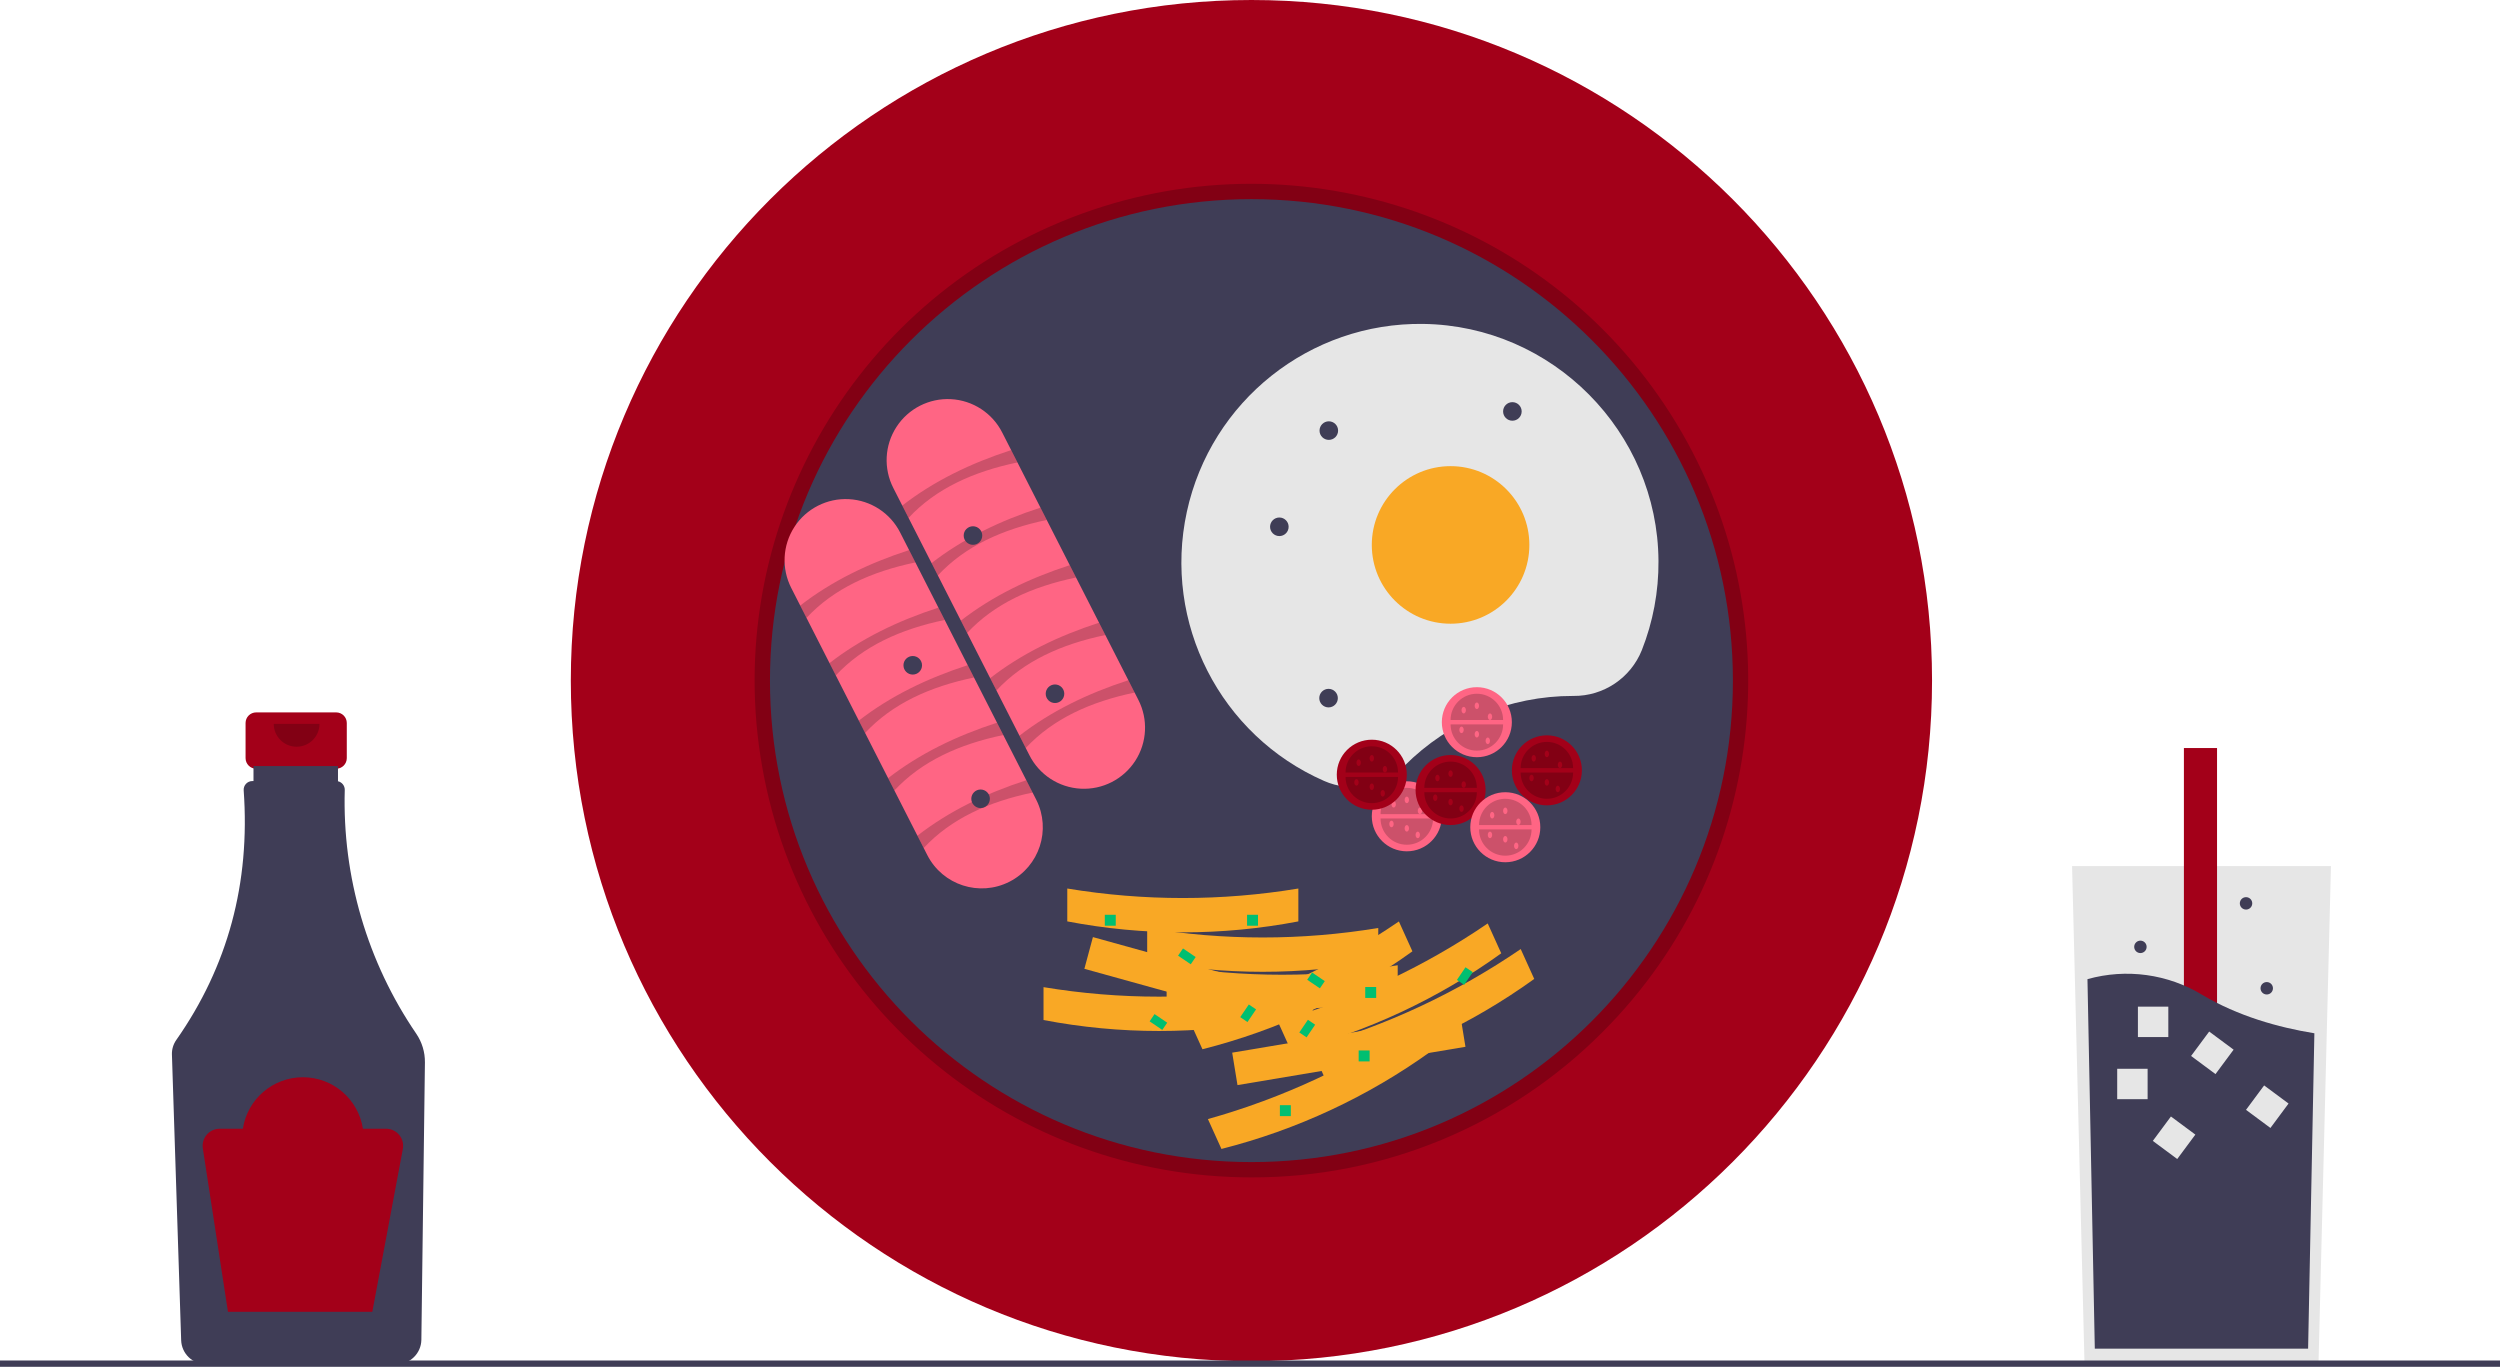
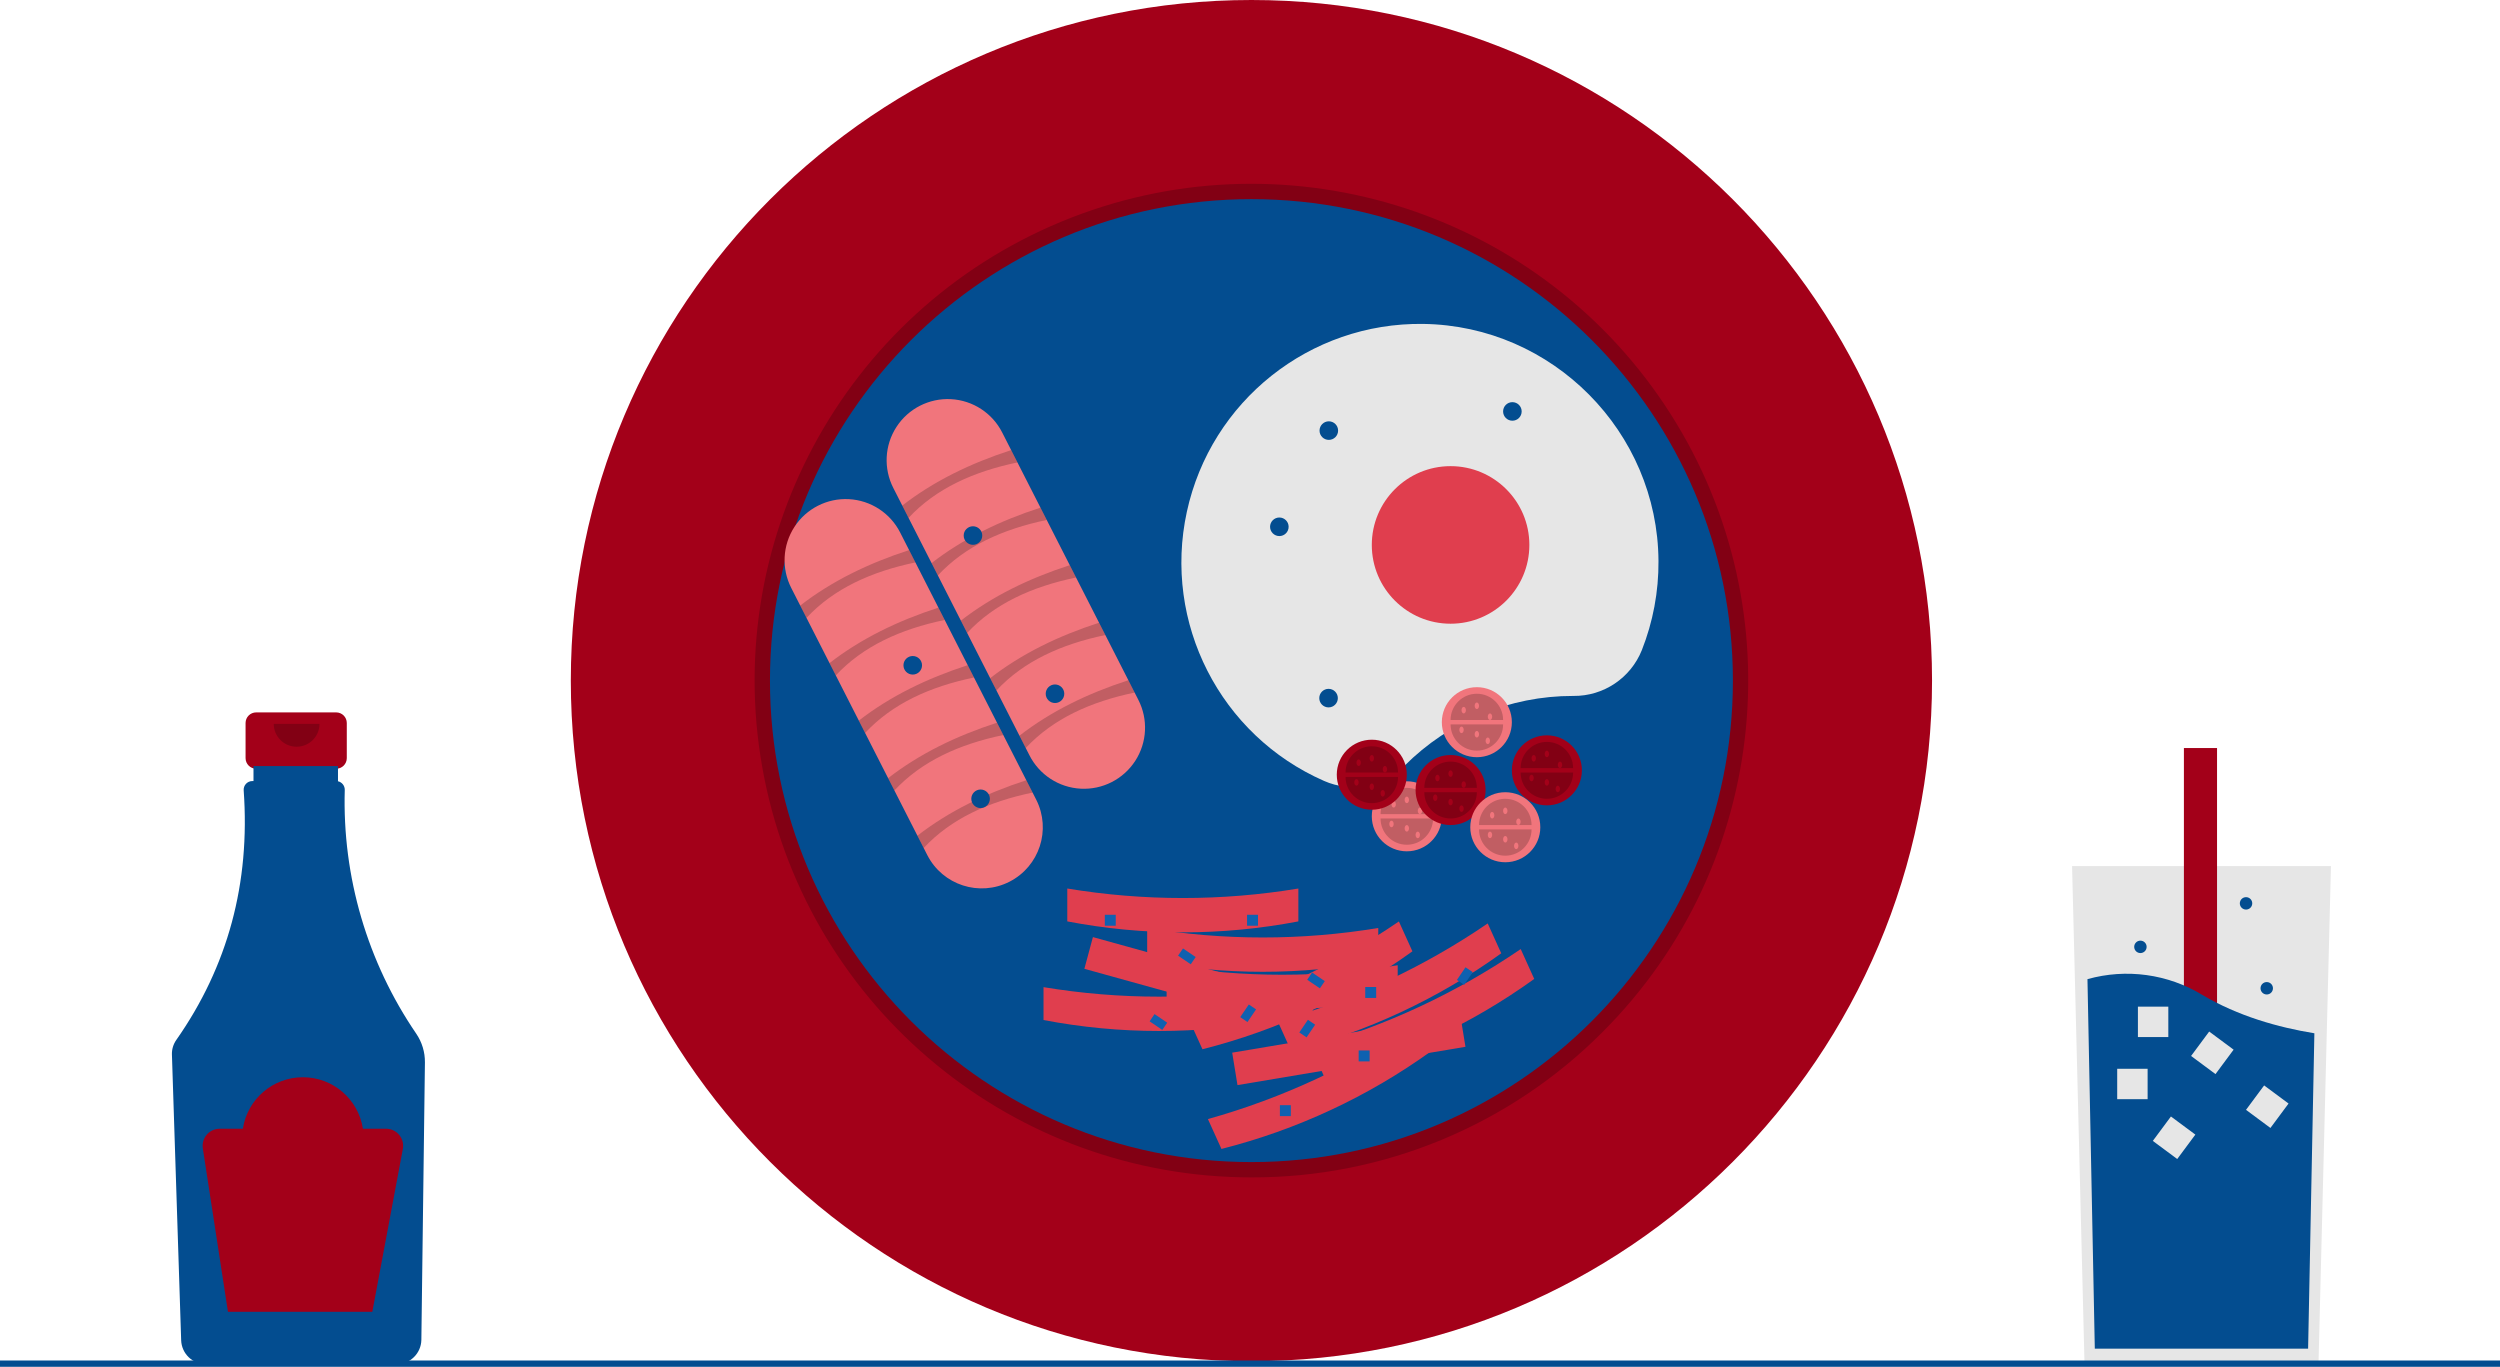
<svg xmlns="http://www.w3.org/2000/svg" id="e8a6e089-f0a2-4336-8fc5-733c88302415" data-name="Layer 1" width="888" height="485.489" viewBox="0 0 888 485.489">
  <path d="M275.412,460.3H246.993a3.768,3.768,0,0,0-3.768,3.768v12.474a3.768,3.768,0,0,0,3.768,3.768h4.709V499h19V480.31h4.709a3.768,3.768,0,0,0,3.768-3.768V464.068A3.768,3.768,0,0,0,275.412,460.3Z" transform="translate(-156 -207.2555)" fill="#a30019" />
-   <path d="M303.877,574.461a146.105,146.105,0,0,1-25.418-86.624,3.081,3.081,0,0,0-2.405-3.075V479.372H246.039v5.315h-.414a3.08,3.08,0,0,0-3.067,3.308q3.547,49.442-23.954,88.677a8.487,8.487,0,0,0-1.536,5.144l3.282,101.518a8.788,8.788,0,0,0,8.713,8.482h67.887a8.791,8.791,0,0,0,8.718-8.632l1.265-98.566A17.789,17.789,0,0,0,303.877,574.461Z" transform="translate(-156 -207.2555)" fill="#3f3d56" />
+   <path d="M303.877,574.461a146.105,146.105,0,0,1-25.418-86.624,3.081,3.081,0,0,0-2.405-3.075V479.372H246.039v5.315h-.414a3.08,3.08,0,0,0-3.067,3.308q3.547,49.442-23.954,88.677a8.487,8.487,0,0,0-1.536,5.144l3.282,101.518a8.788,8.788,0,0,0,8.713,8.482h67.887a8.791,8.791,0,0,0,8.718-8.632l1.265-98.566A17.789,17.789,0,0,0,303.877,574.461Z" transform="translate(-156 -207.2555)" fill="#034d90" />
  <path d="M269.488,464.365a8.129,8.129,0,0,1-16.258,0" transform="translate(-156 -207.2555)" opacity="0.2" />
  <path d="M293.13,608.182h-8.221a21.576,21.576,0,0,0-42.649,0h-8.221a6.067,6.067,0,0,0-5.996,6.989l8.929,58.041h51.274l10.846-57.846A6.067,6.067,0,0,0,293.13,608.182Z" transform="translate(-156 -207.2555)" fill="#a30019" />
  <polygon points="827.952 307.634 825.98 386.448 823.538 484.181 740.414 484.181 737.552 369.675 736 307.634 827.952 307.634" fill="#e6e6e6" />
  <rect x="775.723" y="265.704" width="11.77" height="155.95" fill="#a30019" />
-   <path d="M978.067,574.275l-2.226,112.02H900.074l-2.608-131.244a51.634,51.634,0,0,1,40.827,5.615C950.952,568.154,965.173,572.184,978.067,574.275Z" transform="translate(-156 -207.2555)" fill="#3f3d56" />
+   <path d="M978.067,574.275l-2.226,112.02H900.074l-2.608-131.244a51.634,51.634,0,0,1,40.827,5.615C950.952,568.154,965.173,572.184,978.067,574.275Z" transform="translate(-156 -207.2555)" fill="#034d90" />
  <rect x="752.031" y="379.63" width="10.8" height="10.8" fill="#e6e6e6" />
  <rect x="759.387" y="357.562" width="10.8" height="10.8" fill="#e6e6e6" />
  <rect x="936.424" y="575.816" width="10.8" height="10.8" transform="translate(375.5752 -653.9211) rotate(36.56259)" fill="#e6e6e6" />
  <rect x="955.937" y="594.951" width="10.8" height="10.8" transform="translate(390.8143 -661.7792) rotate(36.56259)" fill="#e6e6e6" />
  <rect x="922.834" y="605.986" width="10.8" height="10.8" transform="translate(390.873 -639.8885) rotate(36.56259)" fill="#e6e6e6" />
-   <circle cx="805.148" cy="351.035" r="2.207" fill="#3f3d56" />
-   <circle cx="760.275" cy="336.323" r="2.207" fill="#3f3d56" />
-   <circle cx="797.792" cy="320.875" r="2.207" fill="#3f3d56" />
+   <circle cx="805.148" cy="351.035" r="2.207" fill="#034d90" />
+   <circle cx="760.275" cy="336.323" r="2.207" fill="#034d90" />
+   <circle cx="797.792" cy="320.875" r="2.207" fill="#034d90" />
  <circle cx="444.508" cy="241.754" r="241.754" fill="#a30019" />
  <path d="M600.508,625.467a176.456,176.456,0,1,1,124.774-51.683A175.304,175.304,0,0,1,600.508,625.467Zm0-342.031c-91.298,0-165.574,74.276-165.574,165.574,0,91.298,74.276,165.574,165.574,165.574,91.298,0,165.574-74.277,165.574-165.574C766.082,357.711,691.806,283.435,600.508,283.435Z" transform="translate(-156 -207.2555)" opacity="0.2" />
-   <circle cx="444.508" cy="241.754" r="171.016" fill="#3f3d56" />
-   <path d="M473.327,380.627a21.704,21.704,0,1,1,38.681-19.698l48.316,94.878a21.704,21.704,0,1,1-38.681,19.698Z" transform="translate(-156 -207.2555)" fill="#ff6584" />
+   <circle cx="444.508" cy="241.754" r="171.016" fill="#034d90" />
+   <path d="M473.327,380.627a21.704,21.704,0,1,1,38.681-19.698l48.316,94.878a21.704,21.704,0,1,1-38.681,19.698Z" transform="translate(-156 -207.2555)" fill="#f1757c" />
  <path d="M478.717,391.21l-2.23-4.379c11.129-8.647,24.198-15.007,38.681-19.698l2.23,4.379C501.722,374.776,488.386,380.817,478.717,391.21Z" transform="translate(-156 -207.2555)" opacity="0.2" />
  <path d="M489.123,411.645l-2.23-4.379c11.129-8.647,24.198-15.007,38.681-19.698l2.23,4.379C512.129,395.211,498.793,401.252,489.123,411.645Z" transform="translate(-156 -207.2555)" opacity="0.2" />
  <path d="M499.53,432.081l-2.23-4.379c11.129-8.647,24.198-15.007,38.681-19.698l2.23,4.379C522.535,415.647,509.199,421.688,499.53,432.081Z" transform="translate(-156 -207.2555)" opacity="0.2" />
  <path d="M509.936,452.516l-2.23-4.379c11.129-8.647,24.198-15.007,38.681-19.698l2.23,4.379C532.942,436.082,519.606,442.123,509.936,452.516Z" transform="translate(-156 -207.2555)" opacity="0.2" />
  <path d="M520.343,472.951l-2.23-4.379c11.129-8.647,24.198-15.007,38.681-19.698l2.23,4.379C543.349,456.517,530.013,462.558,520.343,472.951Z" transform="translate(-156 -207.2555)" opacity="0.2" />
-   <path d="M437.079,416.146a21.704,21.704,0,1,1,38.681-19.698l48.316,94.878a21.704,21.704,0,0,1-38.681,19.698Z" transform="translate(-156 -207.2555)" fill="#ff6584" />
+   <path d="M437.079,416.146a21.704,21.704,0,1,1,38.681-19.698l48.316,94.878a21.704,21.704,0,0,1-38.681,19.698Z" transform="translate(-156 -207.2555)" fill="#f1757c" />
  <path d="M442.468,426.729l-2.23-4.379c11.129-8.647,24.198-15.007,38.681-19.698l2.23,4.379C465.474,410.295,452.138,416.336,442.468,426.729Z" transform="translate(-156 -207.2555)" opacity="0.2" />
  <path d="M452.875,447.164l-2.23-4.379c11.129-8.647,24.198-15.007,38.681-19.698l2.23,4.379C475.881,430.73,462.544,436.771,452.875,447.164Z" transform="translate(-156 -207.2555)" opacity="0.2" />
  <path d="M463.281,467.6l-2.23-4.379c11.129-8.647,24.198-15.007,38.681-19.698l2.23,4.379C486.287,451.166,472.951,457.207,463.281,467.6Z" transform="translate(-156 -207.2555)" opacity="0.2" />
  <path d="M473.688,488.035l-2.23-4.379c11.129-8.647,24.198-15.007,38.681-19.698l2.23,4.379C496.694,471.601,483.358,477.642,473.688,488.035Z" transform="translate(-156 -207.2555)" opacity="0.2" />
  <path d="M484.095,508.47l-2.23-4.379c11.129-8.647,24.198-15.007,38.681-19.698l2.23,4.379C507.1,492.036,493.764,498.077,484.095,508.47Z" transform="translate(-156 -207.2555)" opacity="0.2" />
  <path d="M714.778,454.451l.153 0a25.888,25.888,0,0,0,24.239-16.236,84.503,84.503,0,0,0,5.923-31.694c-.271-45.911-37.622-83.575-83.529-84.21a84.744,84.744,0,0,0-35.277,162.32,25.667,25.667,0,0,0,28.506-5.286A84.458,84.458,0,0,1,714.778,454.451Z" transform="translate(-156 -207.2555)" fill="#e6e6e6" />
-   <circle cx="515.246" cy="193.559" r="27.984" fill="#f9a825" />
-   <circle cx="454.426" cy="187.115" r="3.297" fill="#3f3d56" />
-   <circle cx="345.598" cy="190.225" r="3.297" fill="#3f3d56" />
-   <circle cx="471.996" cy="152.949" r="3.297" fill="#3f3d56" />
-   <circle cx="471.902" cy="247.973" r="3.297" fill="#3f3d56" />
-   <circle cx="537.199" cy="146.141" r="3.297" fill="#3f3d56" />
-   <circle cx="324.207" cy="236.313" r="3.297" fill="#3f3d56" />
-   <circle cx="348.305" cy="283.731" r="3.297" fill="#3f3d56" />
-   <circle cx="499.7" cy="289.949" r="12.438" fill="#ff6584" />
+   <circle cx="515.246" cy="193.559" r="27.984" fill="#e03e4e" />
+   <circle cx="454.426" cy="187.115" r="3.297" fill="#034d90" />
+   <circle cx="345.598" cy="190.225" r="3.297" fill="#034d90" />
+   <circle cx="471.996" cy="152.949" r="3.297" fill="#034d90" />
+   <circle cx="471.902" cy="247.973" r="3.297" fill="#034d90" />
+   <circle cx="537.199" cy="146.141" r="3.297" fill="#034d90" />
+   <circle cx="324.207" cy="236.313" r="3.297" fill="#034d90" />
+   <circle cx="348.305" cy="283.731" r="3.297" fill="#034d90" />
+   <circle cx="499.7" cy="289.949" r="12.438" fill="#f1757c" />
  <path d="M665.028,497.982a9.328,9.328,0,0,1-18.656,0" transform="translate(-156 -207.2555)" opacity="0.2" />
  <path d="M646.371,496.428a9.328,9.328,0,0,1,18.656,0" transform="translate(-156 -207.2555)" opacity="0.2" />
-   <ellipse cx="495.035" cy="285.674" rx="0.777" ry="1.166" fill="#ff6584" />
-   <ellipse cx="499.7" cy="284.119" rx="0.777" ry="1.166" fill="#ff6584" />
-   <ellipse cx="499.7" cy="294.225" rx="0.777" ry="1.166" fill="#ff6584" />
-   <ellipse cx="504.364" cy="288.006" rx="0.777" ry="1.166" fill="#ff6584" />
-   <ellipse cx="503.586" cy="296.557" rx="0.777" ry="1.166" fill="#ff6584" />
-   <ellipse cx="494.258" cy="292.67" rx="0.777" ry="1.166" fill="#ff6584" />
-   <circle cx="524.575" cy="256.524" r="12.438" fill="#ff6584" />
+   <ellipse cx="495.035" cy="285.674" rx="0.777" ry="1.166" fill="#f1757c" />
+   <ellipse cx="499.7" cy="284.119" rx="0.777" ry="1.166" fill="#f1757c" />
+   <ellipse cx="499.7" cy="294.225" rx="0.777" ry="1.166" fill="#f1757c" />
+   <ellipse cx="504.364" cy="288.006" rx="0.777" ry="1.166" fill="#f1757c" />
+   <ellipse cx="503.586" cy="296.557" rx="0.777" ry="1.166" fill="#f1757c" />
+   <ellipse cx="494.258" cy="292.67" rx="0.777" ry="1.166" fill="#f1757c" />
+   <circle cx="524.575" cy="256.524" r="12.438" fill="#f1757c" />
  <path d="M689.903,464.556a9.328,9.328,0,0,1-18.656,0" transform="translate(-156 -207.2555)" opacity="0.2" />
  <path d="M671.246,463.002a9.328,9.328,0,0,1,18.656,0" transform="translate(-156 -207.2555)" opacity="0.2" />
-   <ellipse cx="519.91" cy="252.248" rx="0.777" ry="1.166" fill="#ff6584" />
-   <ellipse cx="524.575" cy="250.693" rx="0.777" ry="1.166" fill="#ff6584" />
-   <ellipse cx="524.575" cy="260.799" rx="0.777" ry="1.166" fill="#ff6584" />
-   <ellipse cx="529.239" cy="254.58" rx="0.777" ry="1.166" fill="#ff6584" />
-   <ellipse cx="528.461" cy="263.131" rx="0.777" ry="1.166" fill="#ff6584" />
-   <ellipse cx="519.133" cy="259.244" rx="0.777" ry="1.166" fill="#ff6584" />
+   <ellipse cx="519.91" cy="252.248" rx="0.777" ry="1.166" fill="#f1757c" />
+   <ellipse cx="524.575" cy="250.693" rx="0.777" ry="1.166" fill="#f1757c" />
+   <ellipse cx="524.575" cy="260.799" rx="0.777" ry="1.166" fill="#f1757c" />
+   <ellipse cx="529.239" cy="254.58" rx="0.777" ry="1.166" fill="#f1757c" />
+   <ellipse cx="528.461" cy="263.131" rx="0.777" ry="1.166" fill="#f1757c" />
+   <ellipse cx="519.133" cy="259.244" rx="0.777" ry="1.166" fill="#f1757c" />
  <circle cx="549.45" cy="273.625" r="12.438" fill="#a30019" />
  <path d="M714.778,481.658a9.328,9.328,0,0,1-18.656,0" transform="translate(-156 -207.2555)" opacity="0.2" />
  <path d="M696.121,480.103a9.328,9.328,0,0,1,18.656,0" transform="translate(-156 -207.2555)" opacity="0.2" />
  <ellipse cx="544.785" cy="269.35" rx="0.777" ry="1.166" fill="#a30019" />
  <ellipse cx="549.45" cy="267.795" rx="0.777" ry="1.166" fill="#a30019" />
  <ellipse cx="549.45" cy="277.901" rx="0.777" ry="1.166" fill="#a30019" />
  <ellipse cx="554.114" cy="271.682" rx="0.777" ry="1.166" fill="#a30019" />
  <ellipse cx="553.336" cy="280.233" rx="0.777" ry="1.166" fill="#a30019" />
  <ellipse cx="544.008" cy="276.346" rx="0.777" ry="1.166" fill="#a30019" />
  <circle cx="487.262" cy="275.18" r="12.438" fill="#a30019" />
  <path d="M652.59,483.213a9.328,9.328,0,0,1-18.656,0" transform="translate(-156 -207.2555)" opacity="0.2" />
  <path d="M633.934,481.658a9.328,9.328,0,0,1,18.656,0" transform="translate(-156 -207.2555)" opacity="0.2" />
  <ellipse cx="482.598" cy="270.904" rx="0.777" ry="1.166" fill="#a30019" />
  <ellipse cx="487.262" cy="269.35" rx="0.777" ry="1.166" fill="#a30019" />
  <ellipse cx="487.262" cy="279.455" rx="0.777" ry="1.166" fill="#a30019" />
  <ellipse cx="491.926" cy="273.236" rx="0.777" ry="1.166" fill="#a30019" />
  <ellipse cx="491.149" cy="281.787" rx="0.777" ry="1.166" fill="#a30019" />
  <ellipse cx="481.821" cy="277.901" rx="0.777" ry="1.166" fill="#a30019" />
  <circle cx="515.246" cy="280.621" r="12.438" fill="#a30019" />
  <path d="M680.575,488.654a9.328,9.328,0,1,1-18.656,0" transform="translate(-156 -207.2555)" opacity="0.2" />
  <path d="M661.918,487.099a9.328,9.328,0,1,1,18.656,0" transform="translate(-156 -207.2555)" opacity="0.2" />
  <ellipse cx="510.582" cy="276.346" rx="0.777" ry="1.166" fill="#a30019" />
  <ellipse cx="515.246" cy="274.791" rx="0.777" ry="1.166" fill="#a30019" />
  <ellipse cx="515.246" cy="284.897" rx="0.777" ry="1.166" fill="#a30019" />
  <ellipse cx="519.91" cy="278.678" rx="0.777" ry="1.166" fill="#a30019" />
  <ellipse cx="519.133" cy="287.229" rx="0.777" ry="1.166" fill="#a30019" />
  <ellipse cx="509.805" cy="283.342" rx="0.777" ry="1.166" fill="#a30019" />
-   <circle cx="534.68" cy="293.836" r="12.438" fill="#ff6584" />
+   <circle cx="534.68" cy="293.836" r="12.438" fill="#f1757c" />
  <path d="M700.008,501.869a9.328,9.328,0,1,1-18.656,0" transform="translate(-156 -207.2555)" opacity="0.2" />
  <path d="M681.352,500.314a9.328,9.328,0,1,1,18.656,0" transform="translate(-156 -207.2555)" opacity="0.2" />
-   <ellipse cx="530.016" cy="289.561" rx="0.777" ry="1.166" fill="#ff6584" />
-   <ellipse cx="534.68" cy="288.006" rx="0.777" ry="1.166" fill="#ff6584" />
-   <ellipse cx="534.68" cy="298.111" rx="0.777" ry="1.166" fill="#ff6584" />
-   <ellipse cx="539.344" cy="291.893" rx="0.777" ry="1.166" fill="#ff6584" />
-   <ellipse cx="538.567" cy="300.443" rx="0.777" ry="1.166" fill="#ff6584" />
-   <ellipse cx="529.239" cy="296.557" rx="0.777" ry="1.166" fill="#ff6584" />
-   <circle cx="374.734" cy="246.418" r="3.297" fill="#3f3d56" />
-   <polygon points="464.345 366.08 385.17 344.123 388.203 332.857 467.378 354.815 464.345 366.08" fill="#f9a825" />
-   <path d="M608.738,569.57a218.268,218.268,0,0,1-82.078,0V557.892a250.991,250.991,0,0,0,82.078,0Z" transform="translate(-156 -207.2555)" fill="#f9a825" />
-   <path d="M617.176,534.536a218.268,218.268,0,0,1-82.078,0V522.857a250.992,250.992,0,0,0,82.078,0Z" transform="translate(-156 -207.2555)" fill="#f9a825" />
-   <path d="M645.558,548.549a218.268,218.268,0,0,1-82.078,0v-11.678a250.992,250.992,0,0,0,82.078,0Z" transform="translate(-156 -207.2555)" fill="#f9a825" />
-   <path d="M652.462,561.785a218.268,218.268,0,0,1-82.078,0v-11.678a250.992,250.992,0,0,0,82.078,0Z" transform="translate(-156 -207.2555)" fill="#f9a825" />
-   <polygon points="520.531 371.824 439.554 385.426 437.676 373.904 518.652 360.302 520.531 371.824" fill="#f9a825" />
-   <path d="M664.435,580.577a219.97,219.97,0,0,1-74.58,34.784l-4.804-10.612a252.954,252.954,0,0,0,74.58-34.784Z" transform="translate(-156 -207.2555)" fill="#f9a825" />
-   <path d="M657.689,545.166a219.97,219.97,0,0,1-74.58,34.784l-4.804-10.612a252.954,252.954,0,0,0,74.58-34.784Z" transform="translate(-156 -207.2555)" fill="#f9a825" />
-   <path d="M689.243,545.872a219.97,219.97,0,0,1-74.58,34.784l-4.804-10.612a252.955,252.955,0,0,0,74.58-34.784Z" transform="translate(-156 -207.2555)" fill="#f9a825" />
-   <path d="M700.962,554.972a219.97,219.97,0,0,1-74.58,34.784L621.577,579.145a252.954,252.954,0,0,0,74.58-34.784Z" transform="translate(-156 -207.2555)" fill="#f9a825" />
-   <rect x="442.953" y="324.93" width="3.887" height="3.887" fill="#00bf71" />
-   <rect x="454.614" y="392.559" width="3.887" height="3.887" fill="#00bf71" />
-   <rect x="392.426" y="324.93" width="3.887" height="3.887" fill="#00bf71" />
-   <rect x="482.598" y="373.125" width="3.887" height="3.887" fill="#00bf71" />
-   <rect x="484.93" y="350.582" width="3.887" height="3.887" fill="#00bf71" />
-   <rect x="574.856" y="545.4" width="5.441" height="3.109" transform="translate(250.708 -437.1907) rotate(34.15572)" fill="#00bf71" />
-   <rect x="620.719" y="553.951" width="5.441" height="3.109" transform="translate(263.4195 -461.4654) rotate(34.15572)" fill="#00bf71" />
-   <rect x="564.75" y="568.721" width="5.441" height="3.109" transform="translate(262.058 -427.4946) rotate(34.15572)" fill="#00bf71" />
-   <rect x="596.621" y="565.611" width="5.441" height="3.109" transform="translate(1249.177 182.3778) rotate(124.1557)" fill="#00bf71" />
-   <rect x="617.61" y="571.053" width="5.441" height="3.109" transform="translate(1286.452 173.5061) rotate(124.1557)" fill="#00bf71" />
-   <rect x="673.578" y="552.396" width="5.441" height="3.109" transform="matrix(-0.56144, 0.82751, -0.82751, -0.56144, 1358.406, 98.06043)" fill="#00bf71" />
-   <rect y="483.248" width="888" height="2.241" fill="#3f3d56" />
+   <ellipse cx="530.016" cy="289.561" rx="0.777" ry="1.166" fill="#f1757c" />
+   <ellipse cx="534.68" cy="288.006" rx="0.777" ry="1.166" fill="#f1757c" />
+   <ellipse cx="534.68" cy="298.111" rx="0.777" ry="1.166" fill="#f1757c" />
+   <ellipse cx="539.344" cy="291.893" rx="0.777" ry="1.166" fill="#f1757c" />
+   <ellipse cx="538.567" cy="300.443" rx="0.777" ry="1.166" fill="#f1757c" />
+   <ellipse cx="529.239" cy="296.557" rx="0.777" ry="1.166" fill="#f1757c" />
+   <circle cx="374.734" cy="246.418" r="3.297" fill="#034d90" />
+   <polygon points="464.345 366.08 385.17 344.123 388.203 332.857 467.378 354.815 464.345 366.08" fill="#e03e4e" />
+   <path d="M608.738,569.57a218.268,218.268,0,0,1-82.078,0V557.892a250.991,250.991,0,0,0,82.078,0Z" transform="translate(-156 -207.2555)" fill="#e03e4e" />
+   <path d="M617.176,534.536a218.268,218.268,0,0,1-82.078,0V522.857a250.992,250.992,0,0,0,82.078,0Z" transform="translate(-156 -207.2555)" fill="#e03e4e" />
+   <path d="M645.558,548.549a218.268,218.268,0,0,1-82.078,0v-11.678a250.992,250.992,0,0,0,82.078,0Z" transform="translate(-156 -207.2555)" fill="#e03e4e" />
+   <path d="M652.462,561.785a218.268,218.268,0,0,1-82.078,0v-11.678a250.992,250.992,0,0,0,82.078,0Z" transform="translate(-156 -207.2555)" fill="#e03e4e" />
+   <polygon points="520.531 371.824 439.554 385.426 437.676 373.904 518.652 360.302 520.531 371.824" fill="#e03e4e" />
+   <path d="M664.435,580.577a219.97,219.97,0,0,1-74.58,34.784l-4.804-10.612a252.954,252.954,0,0,0,74.58-34.784Z" transform="translate(-156 -207.2555)" fill="#e03e4e" />
+   <path d="M657.689,545.166a219.97,219.97,0,0,1-74.58,34.784l-4.804-10.612a252.954,252.954,0,0,0,74.58-34.784Z" transform="translate(-156 -207.2555)" fill="#e03e4e" />
+   <path d="M689.243,545.872a219.97,219.97,0,0,1-74.58,34.784l-4.804-10.612a252.955,252.955,0,0,0,74.58-34.784Z" transform="translate(-156 -207.2555)" fill="#e03e4e" />
+   <path d="M700.962,554.972a219.97,219.97,0,0,1-74.58,34.784L621.577,579.145a252.954,252.954,0,0,0,74.58-34.784Z" transform="translate(-156 -207.2555)" fill="#e03e4e" />
+   <rect x="442.953" y="324.93" width="3.887" height="3.887" fill="#0f61b0" />
+   <rect x="454.614" y="392.559" width="3.887" height="3.887" fill="#0f61b0" />
+   <rect x="392.426" y="324.93" width="3.887" height="3.887" fill="#0f61b0" />
+   <rect x="482.598" y="373.125" width="3.887" height="3.887" fill="#0f61b0" />
+   <rect x="484.93" y="350.582" width="3.887" height="3.887" fill="#0f61b0" />
+   <rect x="574.856" y="545.4" width="5.441" height="3.109" transform="translate(250.708 -437.1907) rotate(34.15572)" fill="#0f61b0" />
+   <rect x="620.719" y="553.951" width="5.441" height="3.109" transform="translate(263.4195 -461.4654) rotate(34.15572)" fill="#0f61b0" />
+   <rect x="564.75" y="568.721" width="5.441" height="3.109" transform="translate(262.058 -427.4946) rotate(34.15572)" fill="#0f61b0" />
+   <rect x="596.621" y="565.611" width="5.441" height="3.109" transform="translate(1249.177 182.3778) rotate(124.1557)" fill="#0f61b0" />
+   <rect x="617.61" y="571.053" width="5.441" height="3.109" transform="translate(1286.452 173.5061) rotate(124.1557)" fill="#0f61b0" />
+   <rect x="673.578" y="552.396" width="5.441" height="3.109" transform="matrix(-0.56144, 0.82751, -0.82751, -0.56144, 1358.406, 98.06043)" fill="#0f61b0" />
+   <rect y="483.248" width="888" height="2.241" fill="#034d90" />
</svg>
